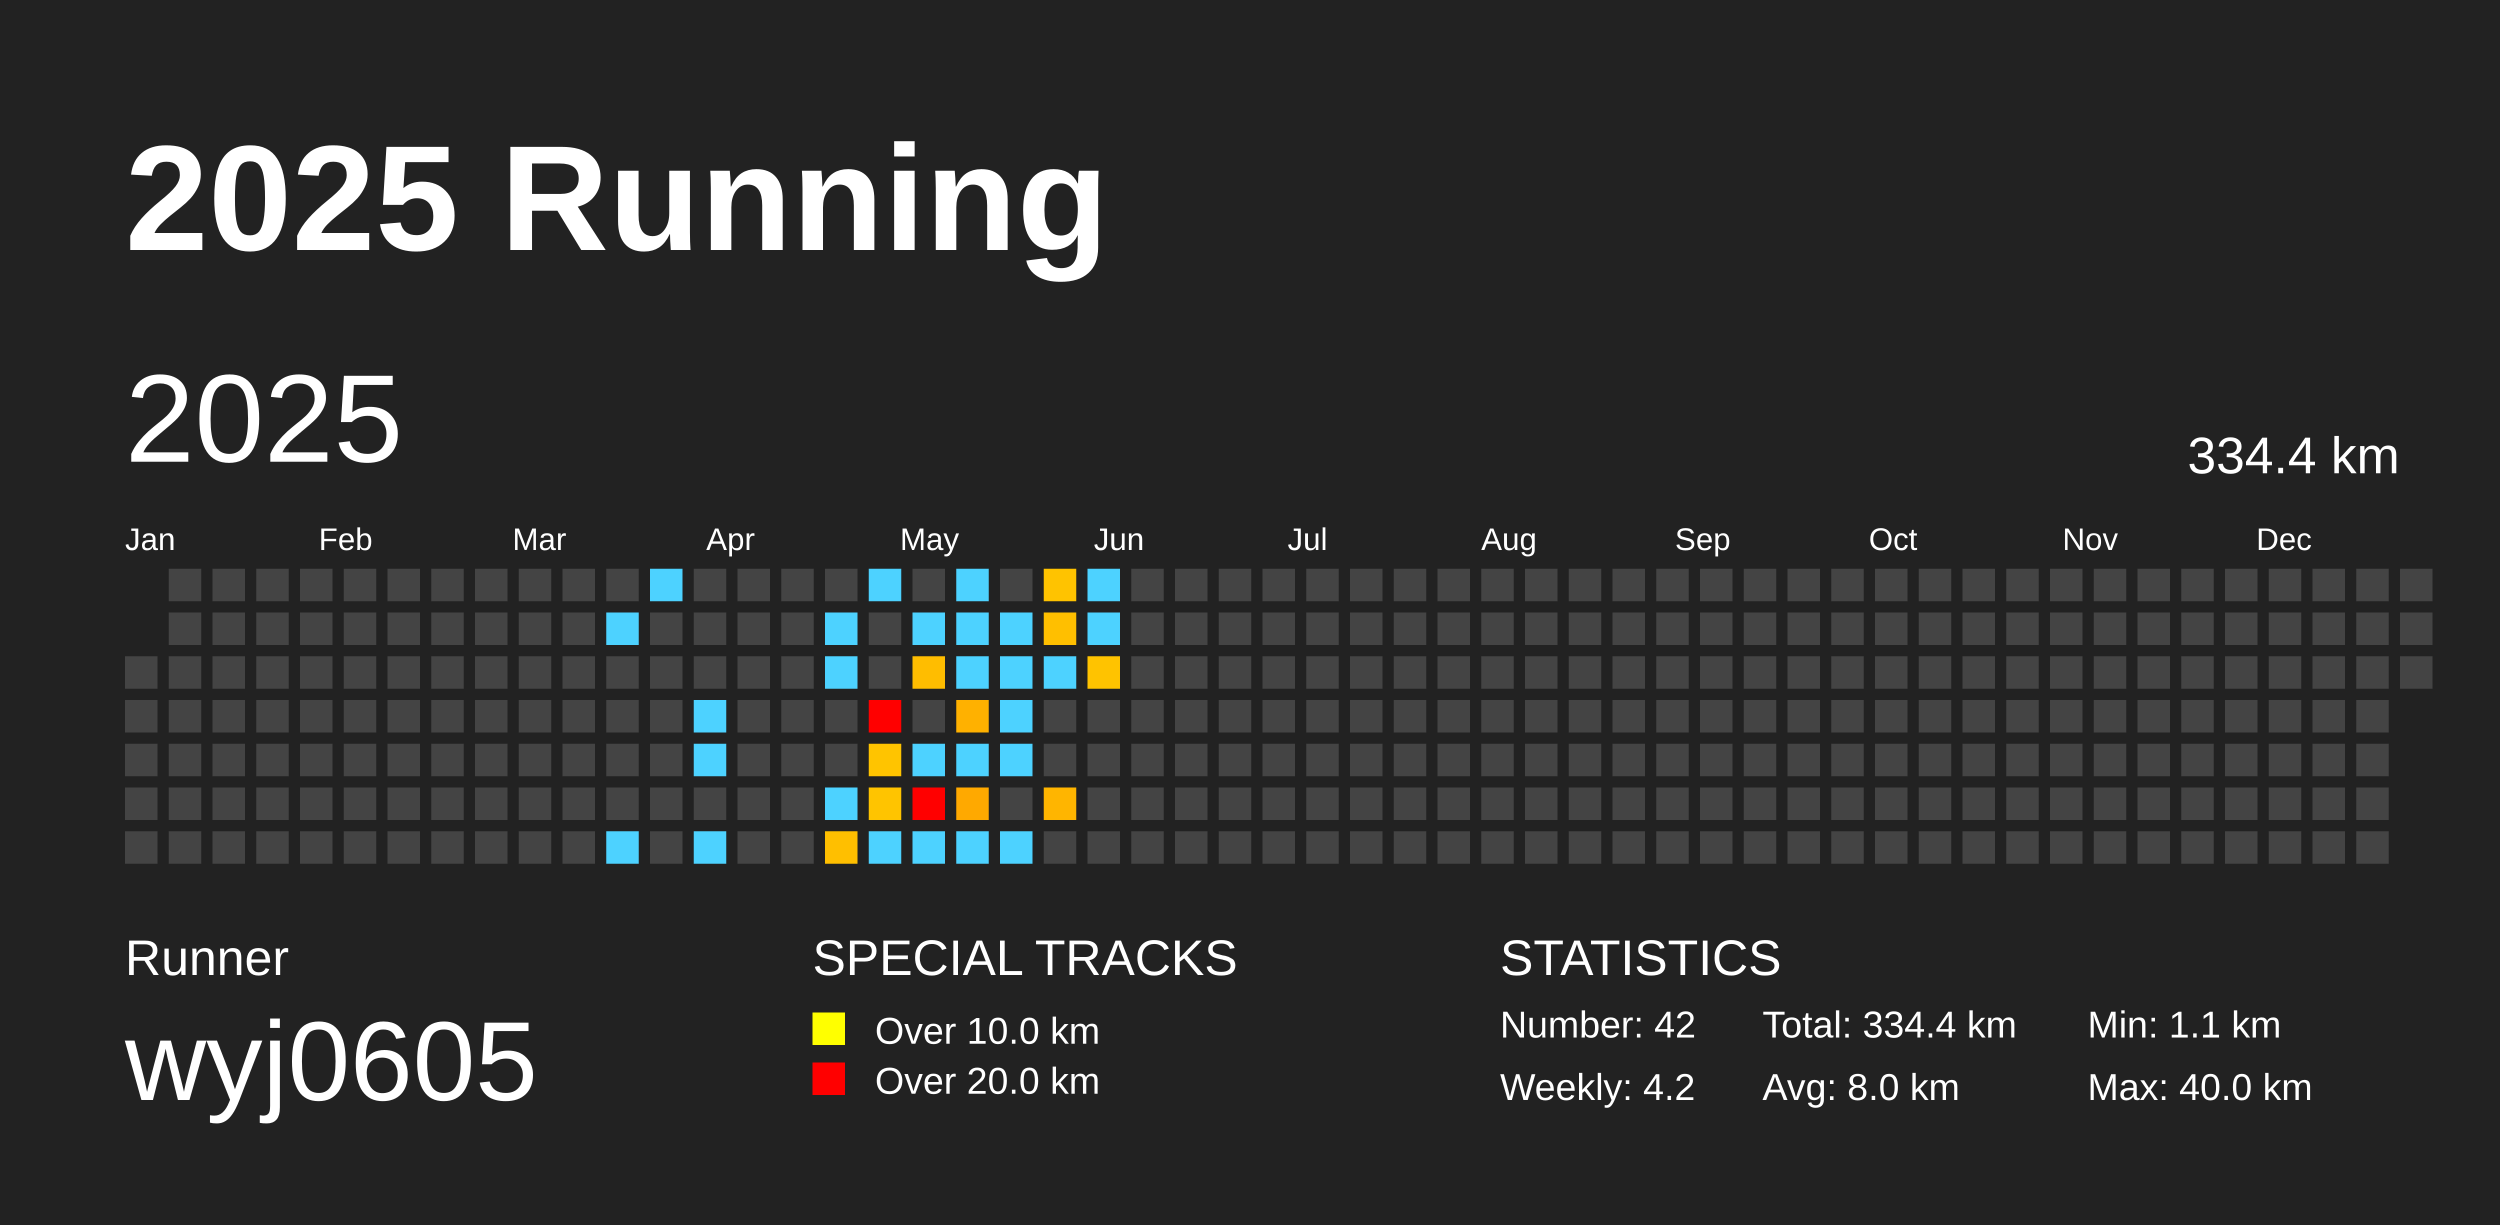
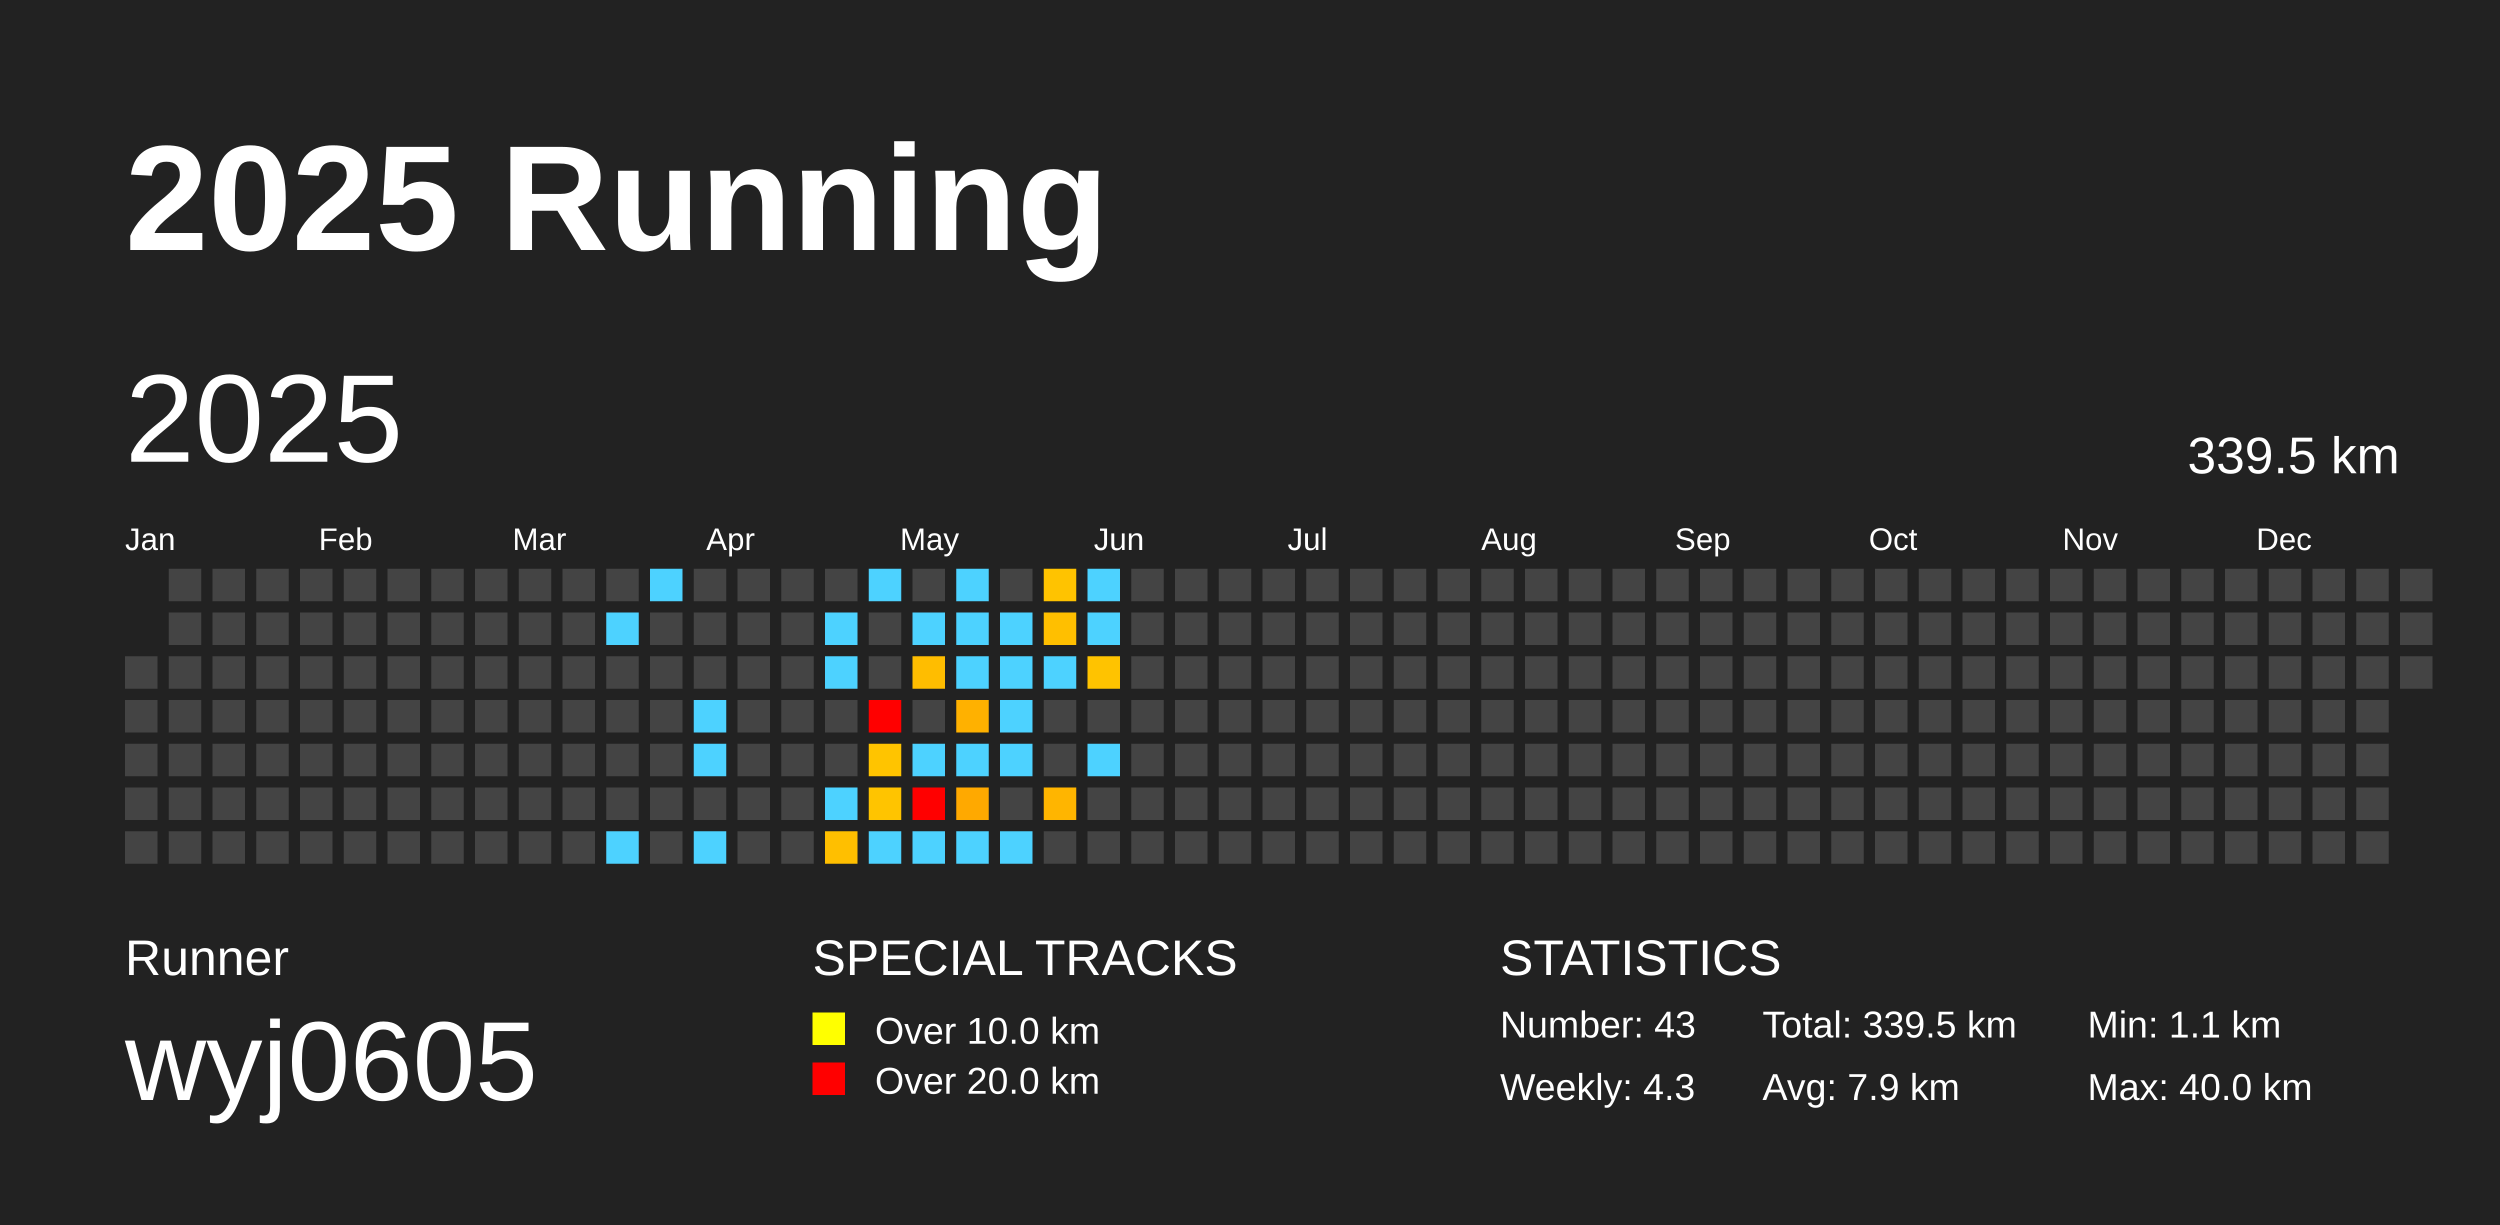
<svg xmlns="http://www.w3.org/2000/svg" baseProfile="full" height="98mm" version="1.1" viewBox="0,0,200,98" width="200mm">
  <defs />
  <rect fill="#222222" height="98" width="200" x="0" y="0" />
  <text fill="#FFFFFF" style="font-size:12px; font-family:Arial; font-weight:bold;" x="10" y="20">2025 Running</text>
  <text fill="#FFFFFF" style="font-size:4px; font-family:Arial" x="10" y="78">Runner</text>
  <text fill="#FFFFFF" style="font-size:9px; font-family:Arial" x="10" y="88">wyj0605</text>
  <text fill="#FFFFFF" style="font-size:4px; font-family:Arial" x="65" y="78">SPECIAL TRACKS</text>
  <rect fill="yellow" height="2.6" width="2.6" x="65" y="81" />
  <text fill="#FFFFFF" style="font-size:3px; font-family:Arial" x="70" y="83.5">Over 10.0 km</text>
  <rect fill="red" height="2.6" width="2.6" x="65" y="85" />
  <text fill="#FFFFFF" style="font-size:3px; font-family:Arial" x="70" y="87.5">Over 20.0 km</text>
  <text fill="#FFFFFF" style="font-size:4px; font-family:Arial" x="120" y="78">STATISTICS</text>
-   <text fill="#FFFFFF" style="font-size:3px; font-family:Arial" x="120" y="83">Number: 42</text>
-   <text fill="#FFFFFF" style="font-size:3px; font-family:Arial" x="120" y="88">Weekly: 4.2</text>
-   <text fill="#FFFFFF" style="font-size:3px; font-family:Arial" x="141" y="83">Total: 334.4 km</text>
-   <text fill="#FFFFFF" style="font-size:3px; font-family:Arial" x="141" y="88">Avg: 8.0 km</text>
+   <text fill="#FFFFFF" style="font-size:3px; font-family:Arial" x="120" y="83">Number: 43</text>
+   <text fill="#FFFFFF" style="font-size:3px; font-family:Arial" x="120" y="88">Weekly: 4.3</text>
+   <text fill="#FFFFFF" style="font-size:3px; font-family:Arial" x="141" y="83">Total: 339.5 km</text>
+   <text fill="#FFFFFF" style="font-size:3px; font-family:Arial" x="141" y="88">Avg: 7.9 km</text>
  <text fill="#FFFFFF" style="font-size:3px; font-family:Arial" x="167" y="83">Min: 1.1 km</text>
  <text fill="#FFFFFF" style="font-size:3px; font-family:Arial" x="167" y="88">Max: 40.0 km</text>
  <text dominant-baseline="hanging" fill="#FFFFFF" style="font-size:10.0px; font-family:Arial;" x="10" y="30">2025</text>
-   <text dominant-baseline="hanging" fill="#FFFFFF" style="font-size:4.125px; font-family:Arial;" x="175" y="35">334.4 km</text>
+   <text dominant-baseline="hanging" fill="#FFFFFF" style="font-size:4.125px; font-family:Arial;" x="175" y="35">339.5 km</text>
  <text fill="#FFFFFF" style="font-size:2.5px; font-family:Arial" x="10.0" y="44">Jan</text>
  <text fill="#FFFFFF" style="font-size:2.5px; font-family:Arial" x="25.5" y="44">Feb</text>
  <text fill="#FFFFFF" style="font-size:2.5px; font-family:Arial" x="41.0" y="44">Mar</text>
  <text fill="#FFFFFF" style="font-size:2.5px; font-family:Arial" x="56.5" y="44">Apr</text>
  <text fill="#FFFFFF" style="font-size:2.5px; font-family:Arial" x="72.0" y="44">May</text>
  <text fill="#FFFFFF" style="font-size:2.5px; font-family:Arial" x="87.5" y="44">Jun</text>
  <text fill="#FFFFFF" style="font-size:2.5px; font-family:Arial" x="103.0" y="44">Jul</text>
  <text fill="#FFFFFF" style="font-size:2.5px; font-family:Arial" x="118.5" y="44">Aug</text>
  <text fill="#FFFFFF" style="font-size:2.5px; font-family:Arial" x="134.0" y="44">Sep</text>
  <text fill="#FFFFFF" style="font-size:2.5px; font-family:Arial" x="149.5" y="44">Oct</text>
  <text fill="#FFFFFF" style="font-size:2.5px; font-family:Arial" x="165.0" y="44">Nov</text>
  <text fill="#FFFFFF" style="font-size:2.5px; font-family:Arial" x="180.5" y="44">Dec</text>
  <rect fill="#444444" height="2.6" width="2.6" x="10.0" y="52.5" />
  <rect fill="#444444" height="2.6" width="2.6" x="10.0" y="56.0" />
  <rect fill="#444444" height="2.6" width="2.6" x="10.0" y="59.5" />
  <rect fill="#444444" height="2.6" width="2.6" x="10.0" y="63.0" />
  <rect fill="#444444" height="2.6" width="2.6" x="10.0" y="66.5" />
  <rect fill="#444444" height="2.6" width="2.6" x="13.5" y="45.5" />
  <rect fill="#444444" height="2.6" width="2.6" x="13.5" y="49.0" />
  <rect fill="#444444" height="2.6" width="2.6" x="13.5" y="52.5" />
  <rect fill="#444444" height="2.6" width="2.6" x="13.5" y="56.0" />
  <rect fill="#444444" height="2.6" width="2.6" x="13.5" y="59.5" />
  <rect fill="#444444" height="2.6" width="2.6" x="13.5" y="63.0" />
  <rect fill="#444444" height="2.6" width="2.6" x="13.5" y="66.5" />
  <rect fill="#444444" height="2.6" width="2.6" x="17.0" y="45.5" />
  <rect fill="#444444" height="2.6" width="2.6" x="17.0" y="49.0" />
  <rect fill="#444444" height="2.6" width="2.6" x="17.0" y="52.5" />
  <rect fill="#444444" height="2.6" width="2.6" x="17.0" y="56.0" />
  <rect fill="#444444" height="2.6" width="2.6" x="17.0" y="59.5" />
  <rect fill="#444444" height="2.6" width="2.6" x="17.0" y="63.0" />
  <rect fill="#444444" height="2.6" width="2.6" x="17.0" y="66.5" />
  <rect fill="#444444" height="2.6" width="2.6" x="20.5" y="45.5" />
  <rect fill="#444444" height="2.6" width="2.6" x="20.5" y="49.0" />
  <rect fill="#444444" height="2.6" width="2.6" x="20.5" y="52.5" />
  <rect fill="#444444" height="2.6" width="2.6" x="20.5" y="56.0" />
  <rect fill="#444444" height="2.6" width="2.6" x="20.5" y="59.5" />
  <rect fill="#444444" height="2.6" width="2.6" x="20.5" y="63.0" />
  <rect fill="#444444" height="2.6" width="2.6" x="20.5" y="66.5" />
  <rect fill="#444444" height="2.6" width="2.6" x="24.0" y="45.5" />
  <rect fill="#444444" height="2.6" width="2.6" x="24.0" y="49.0" />
  <rect fill="#444444" height="2.6" width="2.6" x="24.0" y="52.5" />
  <rect fill="#444444" height="2.6" width="2.6" x="24.0" y="56.0" />
  <rect fill="#444444" height="2.6" width="2.6" x="24.0" y="59.5" />
  <rect fill="#444444" height="2.6" width="2.6" x="24.0" y="63.0" />
  <rect fill="#444444" height="2.6" width="2.6" x="24.0" y="66.5" />
  <rect fill="#444444" height="2.6" width="2.6" x="27.5" y="45.5" />
  <rect fill="#444444" height="2.6" width="2.6" x="27.5" y="49.0" />
  <rect fill="#444444" height="2.6" width="2.6" x="27.5" y="52.5" />
  <rect fill="#444444" height="2.6" width="2.6" x="27.5" y="56.0" />
  <rect fill="#444444" height="2.6" width="2.6" x="27.5" y="59.5" />
  <rect fill="#444444" height="2.6" width="2.6" x="27.5" y="63.0" />
  <rect fill="#444444" height="2.6" width="2.6" x="27.5" y="66.5" />
  <rect fill="#444444" height="2.6" width="2.6" x="31.0" y="45.5" />
  <rect fill="#444444" height="2.6" width="2.6" x="31.0" y="49.0" />
  <rect fill="#444444" height="2.6" width="2.6" x="31.0" y="52.5" />
  <rect fill="#444444" height="2.6" width="2.6" x="31.0" y="56.0" />
  <rect fill="#444444" height="2.6" width="2.6" x="31.0" y="59.5" />
  <rect fill="#444444" height="2.6" width="2.6" x="31.0" y="63.0" />
  <rect fill="#444444" height="2.6" width="2.6" x="31.0" y="66.5" />
  <rect fill="#444444" height="2.6" width="2.6" x="34.5" y="45.5" />
  <rect fill="#444444" height="2.6" width="2.6" x="34.5" y="49.0" />
  <rect fill="#444444" height="2.6" width="2.6" x="34.5" y="52.5" />
  <rect fill="#444444" height="2.6" width="2.6" x="34.5" y="56.0" />
  <rect fill="#444444" height="2.6" width="2.6" x="34.5" y="59.5" />
  <rect fill="#444444" height="2.6" width="2.6" x="34.5" y="63.0" />
  <rect fill="#444444" height="2.6" width="2.6" x="34.5" y="66.5" />
  <rect fill="#444444" height="2.6" width="2.6" x="38.0" y="45.5" />
  <rect fill="#444444" height="2.6" width="2.6" x="38.0" y="49.0" />
  <rect fill="#444444" height="2.6" width="2.6" x="38.0" y="52.5" />
  <rect fill="#444444" height="2.6" width="2.6" x="38.0" y="56.0" />
  <rect fill="#444444" height="2.6" width="2.6" x="38.0" y="59.5" />
  <rect fill="#444444" height="2.6" width="2.6" x="38.0" y="63.0" />
  <rect fill="#444444" height="2.6" width="2.6" x="38.0" y="66.5" />
  <rect fill="#444444" height="2.6" width="2.6" x="41.5" y="45.5" />
  <rect fill="#444444" height="2.6" width="2.6" x="41.5" y="49.0" />
  <rect fill="#444444" height="2.6" width="2.6" x="41.5" y="52.5" />
  <rect fill="#444444" height="2.6" width="2.6" x="41.5" y="56.0" />
  <rect fill="#444444" height="2.6" width="2.6" x="41.5" y="59.5" />
  <rect fill="#444444" height="2.6" width="2.6" x="41.5" y="63.0" />
  <rect fill="#444444" height="2.6" width="2.6" x="41.5" y="66.5" />
  <rect fill="#444444" height="2.6" width="2.6" x="45.0" y="45.5" />
  <rect fill="#444444" height="2.6" width="2.6" x="45.0" y="49.0" />
  <rect fill="#444444" height="2.6" width="2.6" x="45.0" y="52.5" />
  <rect fill="#444444" height="2.6" width="2.6" x="45.0" y="56.0" />
  <rect fill="#444444" height="2.6" width="2.6" x="45.0" y="59.5" />
  <rect fill="#444444" height="2.6" width="2.6" x="45.0" y="63.0" />
  <rect fill="#444444" height="2.6" width="2.6" x="45.0" y="66.5" />
  <rect fill="#444444" height="2.6" width="2.6" x="48.5" y="45.5" />
  <rect fill="#4dd2ff" height="2.6" width="2.6" x="48.5" y="49.0" />
  <rect fill="#444444" height="2.6" width="2.6" x="48.5" y="52.5" />
  <rect fill="#444444" height="2.6" width="2.6" x="48.5" y="56.0" />
  <rect fill="#444444" height="2.6" width="2.6" x="48.5" y="59.5" />
  <rect fill="#444444" height="2.6" width="2.6" x="48.5" y="63.0" />
  <rect fill="#4dd2ff" height="2.6" width="2.6" x="48.5" y="66.5" />
  <rect fill="#4dd2ff" height="2.6" width="2.6" x="52.0" y="45.5" />
  <rect fill="#444444" height="2.6" width="2.6" x="52.0" y="49.0" />
  <rect fill="#444444" height="2.6" width="2.6" x="52.0" y="52.5" />
  <rect fill="#444444" height="2.6" width="2.6" x="52.0" y="56.0" />
  <rect fill="#444444" height="2.6" width="2.6" x="52.0" y="59.5" />
  <rect fill="#444444" height="2.6" width="2.6" x="52.0" y="63.0" />
  <rect fill="#444444" height="2.6" width="2.6" x="52.0" y="66.5" />
  <rect fill="#444444" height="2.6" width="2.6" x="55.5" y="45.5" />
  <rect fill="#444444" height="2.6" width="2.6" x="55.5" y="49.0" />
  <rect fill="#444444" height="2.6" width="2.6" x="55.5" y="52.5" />
  <rect fill="#4dd2ff" height="2.6" width="2.6" x="55.5" y="56.0" />
  <rect fill="#4dd2ff" height="2.6" width="2.6" x="55.5" y="59.5" />
  <rect fill="#444444" height="2.6" width="2.6" x="55.5" y="63.0" />
  <rect fill="#4dd2ff" height="2.6" width="2.6" x="55.5" y="66.5" />
  <rect fill="#444444" height="2.6" width="2.6" x="59.0" y="45.5" />
  <rect fill="#444444" height="2.6" width="2.6" x="59.0" y="49.0" />
  <rect fill="#444444" height="2.6" width="2.6" x="59.0" y="52.5" />
  <rect fill="#444444" height="2.6" width="2.6" x="59.0" y="56.0" />
  <rect fill="#444444" height="2.6" width="2.6" x="59.0" y="59.5" />
  <rect fill="#444444" height="2.6" width="2.6" x="59.0" y="63.0" />
  <rect fill="#444444" height="2.6" width="2.6" x="59.0" y="66.5" />
  <rect fill="#444444" height="2.6" width="2.6" x="62.5" y="45.5" />
  <rect fill="#444444" height="2.6" width="2.6" x="62.5" y="49.0" />
  <rect fill="#444444" height="2.6" width="2.6" x="62.5" y="52.5" />
  <rect fill="#444444" height="2.6" width="2.6" x="62.5" y="56.0" />
  <rect fill="#444444" height="2.6" width="2.6" x="62.5" y="59.5" />
  <rect fill="#444444" height="2.6" width="2.6" x="62.5" y="63.0" />
  <rect fill="#444444" height="2.6" width="2.6" x="62.5" y="66.5" />
  <rect fill="#444444" height="2.6" width="2.6" x="66.0" y="45.5" />
  <rect fill="#4dd2ff" height="2.6" width="2.6" x="66.0" y="49.0" />
  <rect fill="#4dd2ff" height="2.6" width="2.6" x="66.0" y="52.5" />
  <rect fill="#444444" height="2.6" width="2.6" x="66.0" y="56.0" />
  <rect fill="#444444" height="2.6" width="2.6" x="66.0" y="59.5" />
  <rect fill="#4dd2ff" height="2.6" width="2.6" x="66.0" y="63.0" />
  <rect fill="#ffbf00" height="2.6" width="2.6" x="66.0" y="66.5" />
  <rect fill="#4dd2ff" height="2.6" width="2.6" x="69.5" y="45.5" />
  <rect fill="#444444" height="2.6" width="2.6" x="69.5" y="49.0" />
  <rect fill="#444444" height="2.6" width="2.6" x="69.5" y="52.5" />
  <rect fill="red" height="2.6" width="2.6" x="69.5" y="56.0" />
  <rect fill="#ffc400" height="2.6" width="2.6" x="69.5" y="59.5" />
  <rect fill="#ffc400" height="2.6" width="2.6" x="69.5" y="63.0" />
  <rect fill="#4dd2ff" height="2.6" width="2.6" x="69.5" y="66.5" />
  <rect fill="#444444" height="2.6" width="2.6" x="73.0" y="45.5" />
  <rect fill="#4dd2ff" height="2.6" width="2.6" x="73.0" y="49.0" />
  <rect fill="#ffbd00" height="2.6" width="2.6" x="73.0" y="52.5" />
  <rect fill="#444444" height="2.6" width="2.6" x="73.0" y="56.0" />
  <rect fill="#4dd2ff" height="2.6" width="2.6" x="73.0" y="59.5" />
  <rect fill="red" height="2.6" width="2.6" x="73.0" y="63.0" />
  <rect fill="#4dd2ff" height="2.6" width="2.6" x="73.0" y="66.5" />
  <rect fill="#4dd2ff" height="2.6" width="2.6" x="76.5" y="45.5" />
  <rect fill="#4dd2ff" height="2.6" width="2.6" x="76.5" y="49.0" />
  <rect fill="#4dd2ff" height="2.6" width="2.6" x="76.5" y="52.5" />
  <rect fill="#ffb100" height="2.6" width="2.6" x="76.5" y="56.0" />
  <rect fill="#4dd2ff" height="2.6" width="2.6" x="76.5" y="59.5" />
  <rect fill="#ffa900" height="2.6" width="2.6" x="76.5" y="63.0" />
  <rect fill="#4dd2ff" height="2.6" width="2.6" x="76.5" y="66.5" />
  <rect fill="#444444" height="2.6" width="2.6" x="80.0" y="45.5" />
  <rect fill="#4dd2ff" height="2.6" width="2.6" x="80.0" y="49.0" />
  <rect fill="#4dd2ff" height="2.6" width="2.6" x="80.0" y="52.5" />
  <rect fill="#4dd2ff" height="2.6" width="2.6" x="80.0" y="56.0" />
  <rect fill="#4dd2ff" height="2.6" width="2.6" x="80.0" y="59.5" />
  <rect fill="#444444" height="2.6" width="2.6" x="80.0" y="63.0" />
  <rect fill="#4dd2ff" height="2.6" width="2.6" x="80.0" y="66.5" />
  <rect fill="#ffc300" height="2.6" width="2.6" x="83.5" y="45.5" />
  <rect fill="#ffbf00" height="2.6" width="2.6" x="83.5" y="49.0" />
  <rect fill="#4dd2ff" height="2.6" width="2.6" x="83.5" y="52.5" />
  <rect fill="#444444" height="2.6" width="2.6" x="83.5" y="56.0" />
  <rect fill="#444444" height="2.6" width="2.6" x="83.5" y="59.5" />
  <rect fill="#ffb500" height="2.6" width="2.6" x="83.5" y="63.0" />
  <rect fill="#444444" height="2.6" width="2.6" x="83.5" y="66.5" />
  <rect fill="#4dd2ff" height="2.6" width="2.6" x="87.0" y="45.5" />
  <rect fill="#4dd2ff" height="2.6" width="2.6" x="87.0" y="49.0" />
  <rect fill="#ffc300" height="2.6" width="2.6" x="87.0" y="52.5" />
  <rect fill="#444444" height="2.6" width="2.6" x="87.0" y="56.0" />
-   <rect fill="#444444" height="2.6" width="2.6" x="87.0" y="59.5" />
+   <rect fill="#4dd2ff" height="2.6" width="2.6" x="87.0" y="59.5" />
  <rect fill="#444444" height="2.6" width="2.6" x="87.0" y="63.0" />
  <rect fill="#444444" height="2.6" width="2.6" x="87.0" y="66.5" />
  <rect fill="#444444" height="2.6" width="2.6" x="90.5" y="45.5" />
  <rect fill="#444444" height="2.6" width="2.6" x="90.5" y="49.0" />
  <rect fill="#444444" height="2.6" width="2.6" x="90.5" y="52.5" />
  <rect fill="#444444" height="2.6" width="2.6" x="90.5" y="56.0" />
  <rect fill="#444444" height="2.6" width="2.6" x="90.5" y="59.5" />
  <rect fill="#444444" height="2.6" width="2.6" x="90.5" y="63.0" />
  <rect fill="#444444" height="2.6" width="2.6" x="90.5" y="66.5" />
  <rect fill="#444444" height="2.6" width="2.6" x="94.0" y="45.5" />
  <rect fill="#444444" height="2.6" width="2.6" x="94.0" y="49.0" />
  <rect fill="#444444" height="2.6" width="2.6" x="94.0" y="52.5" />
  <rect fill="#444444" height="2.6" width="2.6" x="94.0" y="56.0" />
  <rect fill="#444444" height="2.6" width="2.6" x="94.0" y="59.5" />
  <rect fill="#444444" height="2.6" width="2.6" x="94.0" y="63.0" />
  <rect fill="#444444" height="2.6" width="2.6" x="94.0" y="66.5" />
  <rect fill="#444444" height="2.6" width="2.6" x="97.5" y="45.5" />
  <rect fill="#444444" height="2.6" width="2.6" x="97.5" y="49.0" />
  <rect fill="#444444" height="2.6" width="2.6" x="97.5" y="52.5" />
  <rect fill="#444444" height="2.6" width="2.6" x="97.5" y="56.0" />
  <rect fill="#444444" height="2.6" width="2.6" x="97.5" y="59.5" />
  <rect fill="#444444" height="2.6" width="2.6" x="97.5" y="63.0" />
  <rect fill="#444444" height="2.6" width="2.6" x="97.5" y="66.5" />
  <rect fill="#444444" height="2.6" width="2.6" x="101.0" y="45.5" />
  <rect fill="#444444" height="2.6" width="2.6" x="101.0" y="49.0" />
  <rect fill="#444444" height="2.6" width="2.6" x="101.0" y="52.5" />
  <rect fill="#444444" height="2.6" width="2.6" x="101.0" y="56.0" />
  <rect fill="#444444" height="2.6" width="2.6" x="101.0" y="59.5" />
  <rect fill="#444444" height="2.6" width="2.6" x="101.0" y="63.0" />
  <rect fill="#444444" height="2.6" width="2.6" x="101.0" y="66.5" />
  <rect fill="#444444" height="2.6" width="2.6" x="104.5" y="45.5" />
  <rect fill="#444444" height="2.6" width="2.6" x="104.5" y="49.0" />
  <rect fill="#444444" height="2.6" width="2.6" x="104.5" y="52.5" />
  <rect fill="#444444" height="2.6" width="2.6" x="104.5" y="56.0" />
  <rect fill="#444444" height="2.6" width="2.6" x="104.5" y="59.5" />
  <rect fill="#444444" height="2.6" width="2.6" x="104.5" y="63.0" />
  <rect fill="#444444" height="2.6" width="2.6" x="104.5" y="66.5" />
  <rect fill="#444444" height="2.6" width="2.6" x="108.0" y="45.5" />
  <rect fill="#444444" height="2.6" width="2.6" x="108.0" y="49.0" />
  <rect fill="#444444" height="2.6" width="2.6" x="108.0" y="52.5" />
  <rect fill="#444444" height="2.6" width="2.6" x="108.0" y="56.0" />
  <rect fill="#444444" height="2.6" width="2.6" x="108.0" y="59.5" />
  <rect fill="#444444" height="2.6" width="2.6" x="108.0" y="63.0" />
  <rect fill="#444444" height="2.6" width="2.6" x="108.0" y="66.5" />
  <rect fill="#444444" height="2.6" width="2.6" x="111.5" y="45.5" />
  <rect fill="#444444" height="2.6" width="2.6" x="111.5" y="49.0" />
  <rect fill="#444444" height="2.6" width="2.6" x="111.5" y="52.5" />
  <rect fill="#444444" height="2.6" width="2.6" x="111.5" y="56.0" />
  <rect fill="#444444" height="2.6" width="2.6" x="111.5" y="59.5" />
  <rect fill="#444444" height="2.6" width="2.6" x="111.5" y="63.0" />
  <rect fill="#444444" height="2.6" width="2.6" x="111.5" y="66.5" />
  <rect fill="#444444" height="2.6" width="2.6" x="115.0" y="45.5" />
  <rect fill="#444444" height="2.6" width="2.6" x="115.0" y="49.0" />
  <rect fill="#444444" height="2.6" width="2.6" x="115.0" y="52.5" />
  <rect fill="#444444" height="2.6" width="2.6" x="115.0" y="56.0" />
  <rect fill="#444444" height="2.6" width="2.6" x="115.0" y="59.5" />
  <rect fill="#444444" height="2.6" width="2.6" x="115.0" y="63.0" />
  <rect fill="#444444" height="2.6" width="2.6" x="115.0" y="66.5" />
  <rect fill="#444444" height="2.6" width="2.6" x="118.5" y="45.5" />
  <rect fill="#444444" height="2.6" width="2.6" x="118.5" y="49.0" />
  <rect fill="#444444" height="2.6" width="2.6" x="118.5" y="52.5" />
  <rect fill="#444444" height="2.6" width="2.6" x="118.5" y="56.0" />
  <rect fill="#444444" height="2.6" width="2.6" x="118.5" y="59.5" />
  <rect fill="#444444" height="2.6" width="2.6" x="118.5" y="63.0" />
  <rect fill="#444444" height="2.6" width="2.6" x="118.5" y="66.5" />
  <rect fill="#444444" height="2.6" width="2.6" x="122.0" y="45.5" />
  <rect fill="#444444" height="2.6" width="2.6" x="122.0" y="49.0" />
  <rect fill="#444444" height="2.6" width="2.6" x="122.0" y="52.5" />
  <rect fill="#444444" height="2.6" width="2.6" x="122.0" y="56.0" />
  <rect fill="#444444" height="2.6" width="2.6" x="122.0" y="59.5" />
  <rect fill="#444444" height="2.6" width="2.6" x="122.0" y="63.0" />
  <rect fill="#444444" height="2.6" width="2.6" x="122.0" y="66.5" />
  <rect fill="#444444" height="2.6" width="2.6" x="125.5" y="45.5" />
  <rect fill="#444444" height="2.6" width="2.6" x="125.5" y="49.0" />
  <rect fill="#444444" height="2.6" width="2.6" x="125.5" y="52.5" />
  <rect fill="#444444" height="2.6" width="2.6" x="125.5" y="56.0" />
  <rect fill="#444444" height="2.6" width="2.6" x="125.5" y="59.5" />
  <rect fill="#444444" height="2.6" width="2.6" x="125.5" y="63.0" />
  <rect fill="#444444" height="2.6" width="2.6" x="125.5" y="66.5" />
  <rect fill="#444444" height="2.6" width="2.6" x="129.0" y="45.5" />
  <rect fill="#444444" height="2.6" width="2.6" x="129.0" y="49.0" />
  <rect fill="#444444" height="2.6" width="2.6" x="129.0" y="52.5" />
  <rect fill="#444444" height="2.6" width="2.6" x="129.0" y="56.0" />
  <rect fill="#444444" height="2.6" width="2.6" x="129.0" y="59.5" />
  <rect fill="#444444" height="2.6" width="2.6" x="129.0" y="63.0" />
  <rect fill="#444444" height="2.6" width="2.6" x="129.0" y="66.5" />
  <rect fill="#444444" height="2.6" width="2.6" x="132.5" y="45.5" />
  <rect fill="#444444" height="2.6" width="2.6" x="132.5" y="49.0" />
  <rect fill="#444444" height="2.6" width="2.6" x="132.5" y="52.5" />
  <rect fill="#444444" height="2.6" width="2.6" x="132.5" y="56.0" />
  <rect fill="#444444" height="2.6" width="2.6" x="132.5" y="59.5" />
  <rect fill="#444444" height="2.6" width="2.6" x="132.5" y="63.0" />
  <rect fill="#444444" height="2.6" width="2.6" x="132.5" y="66.5" />
  <rect fill="#444444" height="2.6" width="2.6" x="136.0" y="45.5" />
  <rect fill="#444444" height="2.6" width="2.6" x="136.0" y="49.0" />
  <rect fill="#444444" height="2.6" width="2.6" x="136.0" y="52.5" />
  <rect fill="#444444" height="2.6" width="2.6" x="136.0" y="56.0" />
  <rect fill="#444444" height="2.6" width="2.6" x="136.0" y="59.5" />
  <rect fill="#444444" height="2.6" width="2.6" x="136.0" y="63.0" />
  <rect fill="#444444" height="2.6" width="2.6" x="136.0" y="66.5" />
  <rect fill="#444444" height="2.6" width="2.6" x="139.5" y="45.5" />
  <rect fill="#444444" height="2.6" width="2.6" x="139.5" y="49.0" />
  <rect fill="#444444" height="2.6" width="2.6" x="139.5" y="52.5" />
  <rect fill="#444444" height="2.6" width="2.6" x="139.5" y="56.0" />
  <rect fill="#444444" height="2.6" width="2.6" x="139.5" y="59.5" />
  <rect fill="#444444" height="2.6" width="2.6" x="139.5" y="63.0" />
  <rect fill="#444444" height="2.6" width="2.6" x="139.5" y="66.5" />
  <rect fill="#444444" height="2.6" width="2.6" x="143.0" y="45.5" />
  <rect fill="#444444" height="2.6" width="2.6" x="143.0" y="49.0" />
  <rect fill="#444444" height="2.6" width="2.6" x="143.0" y="52.5" />
  <rect fill="#444444" height="2.6" width="2.6" x="143.0" y="56.0" />
  <rect fill="#444444" height="2.6" width="2.6" x="143.0" y="59.5" />
  <rect fill="#444444" height="2.6" width="2.6" x="143.0" y="63.0" />
  <rect fill="#444444" height="2.6" width="2.6" x="143.0" y="66.5" />
  <rect fill="#444444" height="2.6" width="2.6" x="146.5" y="45.5" />
  <rect fill="#444444" height="2.6" width="2.6" x="146.5" y="49.0" />
  <rect fill="#444444" height="2.6" width="2.6" x="146.5" y="52.5" />
  <rect fill="#444444" height="2.6" width="2.6" x="146.5" y="56.0" />
  <rect fill="#444444" height="2.6" width="2.6" x="146.5" y="59.5" />
  <rect fill="#444444" height="2.6" width="2.6" x="146.5" y="63.0" />
  <rect fill="#444444" height="2.6" width="2.6" x="146.5" y="66.5" />
  <rect fill="#444444" height="2.6" width="2.6" x="150.0" y="45.5" />
  <rect fill="#444444" height="2.6" width="2.6" x="150.0" y="49.0" />
  <rect fill="#444444" height="2.6" width="2.6" x="150.0" y="52.5" />
  <rect fill="#444444" height="2.6" width="2.6" x="150.0" y="56.0" />
  <rect fill="#444444" height="2.6" width="2.6" x="150.0" y="59.5" />
  <rect fill="#444444" height="2.6" width="2.6" x="150.0" y="63.0" />
  <rect fill="#444444" height="2.6" width="2.6" x="150.0" y="66.5" />
  <rect fill="#444444" height="2.6" width="2.6" x="153.5" y="45.5" />
  <rect fill="#444444" height="2.6" width="2.6" x="153.5" y="49.0" />
  <rect fill="#444444" height="2.6" width="2.6" x="153.5" y="52.5" />
  <rect fill="#444444" height="2.6" width="2.6" x="153.5" y="56.0" />
  <rect fill="#444444" height="2.6" width="2.6" x="153.5" y="59.5" />
  <rect fill="#444444" height="2.6" width="2.6" x="153.5" y="63.0" />
  <rect fill="#444444" height="2.6" width="2.6" x="153.5" y="66.5" />
  <rect fill="#444444" height="2.6" width="2.6" x="157.0" y="45.5" />
  <rect fill="#444444" height="2.6" width="2.6" x="157.0" y="49.0" />
  <rect fill="#444444" height="2.6" width="2.6" x="157.0" y="52.5" />
  <rect fill="#444444" height="2.6" width="2.6" x="157.0" y="56.0" />
  <rect fill="#444444" height="2.6" width="2.6" x="157.0" y="59.5" />
  <rect fill="#444444" height="2.6" width="2.6" x="157.0" y="63.0" />
  <rect fill="#444444" height="2.6" width="2.6" x="157.0" y="66.5" />
  <rect fill="#444444" height="2.6" width="2.6" x="160.5" y="45.5" />
  <rect fill="#444444" height="2.6" width="2.6" x="160.5" y="49.0" />
  <rect fill="#444444" height="2.6" width="2.6" x="160.5" y="52.5" />
  <rect fill="#444444" height="2.6" width="2.6" x="160.5" y="56.0" />
  <rect fill="#444444" height="2.6" width="2.6" x="160.5" y="59.5" />
  <rect fill="#444444" height="2.6" width="2.6" x="160.5" y="63.0" />
  <rect fill="#444444" height="2.6" width="2.6" x="160.5" y="66.5" />
  <rect fill="#444444" height="2.6" width="2.6" x="164.0" y="45.5" />
  <rect fill="#444444" height="2.6" width="2.6" x="164.0" y="49.0" />
  <rect fill="#444444" height="2.6" width="2.6" x="164.0" y="52.5" />
  <rect fill="#444444" height="2.6" width="2.6" x="164.0" y="56.0" />
  <rect fill="#444444" height="2.6" width="2.6" x="164.0" y="59.5" />
  <rect fill="#444444" height="2.6" width="2.6" x="164.0" y="63.0" />
  <rect fill="#444444" height="2.6" width="2.6" x="164.0" y="66.5" />
  <rect fill="#444444" height="2.6" width="2.6" x="167.5" y="45.5" />
  <rect fill="#444444" height="2.6" width="2.6" x="167.5" y="49.0" />
  <rect fill="#444444" height="2.6" width="2.6" x="167.5" y="52.5" />
  <rect fill="#444444" height="2.6" width="2.6" x="167.5" y="56.0" />
  <rect fill="#444444" height="2.6" width="2.6" x="167.5" y="59.5" />
  <rect fill="#444444" height="2.6" width="2.6" x="167.5" y="63.0" />
  <rect fill="#444444" height="2.6" width="2.6" x="167.5" y="66.5" />
  <rect fill="#444444" height="2.6" width="2.6" x="171.0" y="45.5" />
  <rect fill="#444444" height="2.6" width="2.6" x="171.0" y="49.0" />
  <rect fill="#444444" height="2.6" width="2.6" x="171.0" y="52.5" />
  <rect fill="#444444" height="2.6" width="2.6" x="171.0" y="56.0" />
  <rect fill="#444444" height="2.6" width="2.6" x="171.0" y="59.5" />
  <rect fill="#444444" height="2.6" width="2.6" x="171.0" y="63.0" />
  <rect fill="#444444" height="2.6" width="2.6" x="171.0" y="66.5" />
  <rect fill="#444444" height="2.6" width="2.6" x="174.5" y="45.5" />
  <rect fill="#444444" height="2.6" width="2.6" x="174.5" y="49.0" />
  <rect fill="#444444" height="2.6" width="2.6" x="174.5" y="52.5" />
  <rect fill="#444444" height="2.6" width="2.6" x="174.5" y="56.0" />
  <rect fill="#444444" height="2.6" width="2.6" x="174.5" y="59.5" />
  <rect fill="#444444" height="2.6" width="2.6" x="174.5" y="63.0" />
  <rect fill="#444444" height="2.6" width="2.6" x="174.5" y="66.5" />
  <rect fill="#444444" height="2.6" width="2.6" x="178.0" y="45.5" />
  <rect fill="#444444" height="2.6" width="2.6" x="178.0" y="49.0" />
  <rect fill="#444444" height="2.6" width="2.6" x="178.0" y="52.5" />
  <rect fill="#444444" height="2.6" width="2.6" x="178.0" y="56.0" />
  <rect fill="#444444" height="2.6" width="2.6" x="178.0" y="59.5" />
  <rect fill="#444444" height="2.6" width="2.6" x="178.0" y="63.0" />
  <rect fill="#444444" height="2.6" width="2.6" x="178.0" y="66.5" />
  <rect fill="#444444" height="2.6" width="2.6" x="181.5" y="45.5" />
  <rect fill="#444444" height="2.6" width="2.6" x="181.5" y="49.0" />
  <rect fill="#444444" height="2.6" width="2.6" x="181.5" y="52.5" />
  <rect fill="#444444" height="2.6" width="2.6" x="181.5" y="56.0" />
  <rect fill="#444444" height="2.6" width="2.6" x="181.5" y="59.5" />
  <rect fill="#444444" height="2.6" width="2.6" x="181.5" y="63.0" />
  <rect fill="#444444" height="2.6" width="2.6" x="181.5" y="66.5" />
  <rect fill="#444444" height="2.6" width="2.6" x="185.0" y="45.5" />
  <rect fill="#444444" height="2.6" width="2.6" x="185.0" y="49.0" />
  <rect fill="#444444" height="2.6" width="2.6" x="185.0" y="52.5" />
  <rect fill="#444444" height="2.6" width="2.6" x="185.0" y="56.0" />
  <rect fill="#444444" height="2.6" width="2.6" x="185.0" y="59.5" />
  <rect fill="#444444" height="2.6" width="2.6" x="185.0" y="63.0" />
  <rect fill="#444444" height="2.6" width="2.6" x="185.0" y="66.5" />
  <rect fill="#444444" height="2.6" width="2.6" x="188.5" y="45.5" />
  <rect fill="#444444" height="2.6" width="2.6" x="188.5" y="49.0" />
  <rect fill="#444444" height="2.6" width="2.6" x="188.5" y="52.5" />
  <rect fill="#444444" height="2.6" width="2.6" x="188.5" y="56.0" />
  <rect fill="#444444" height="2.6" width="2.6" x="188.5" y="59.5" />
  <rect fill="#444444" height="2.6" width="2.6" x="188.5" y="63.0" />
  <rect fill="#444444" height="2.6" width="2.6" x="188.5" y="66.5" />
  <rect fill="#444444" height="2.6" width="2.6" x="192.0" y="45.5" />
  <rect fill="#444444" height="2.6" width="2.6" x="192.0" y="49.0" />
  <rect fill="#444444" height="2.6" width="2.6" x="192.0" y="52.5" />
</svg>
